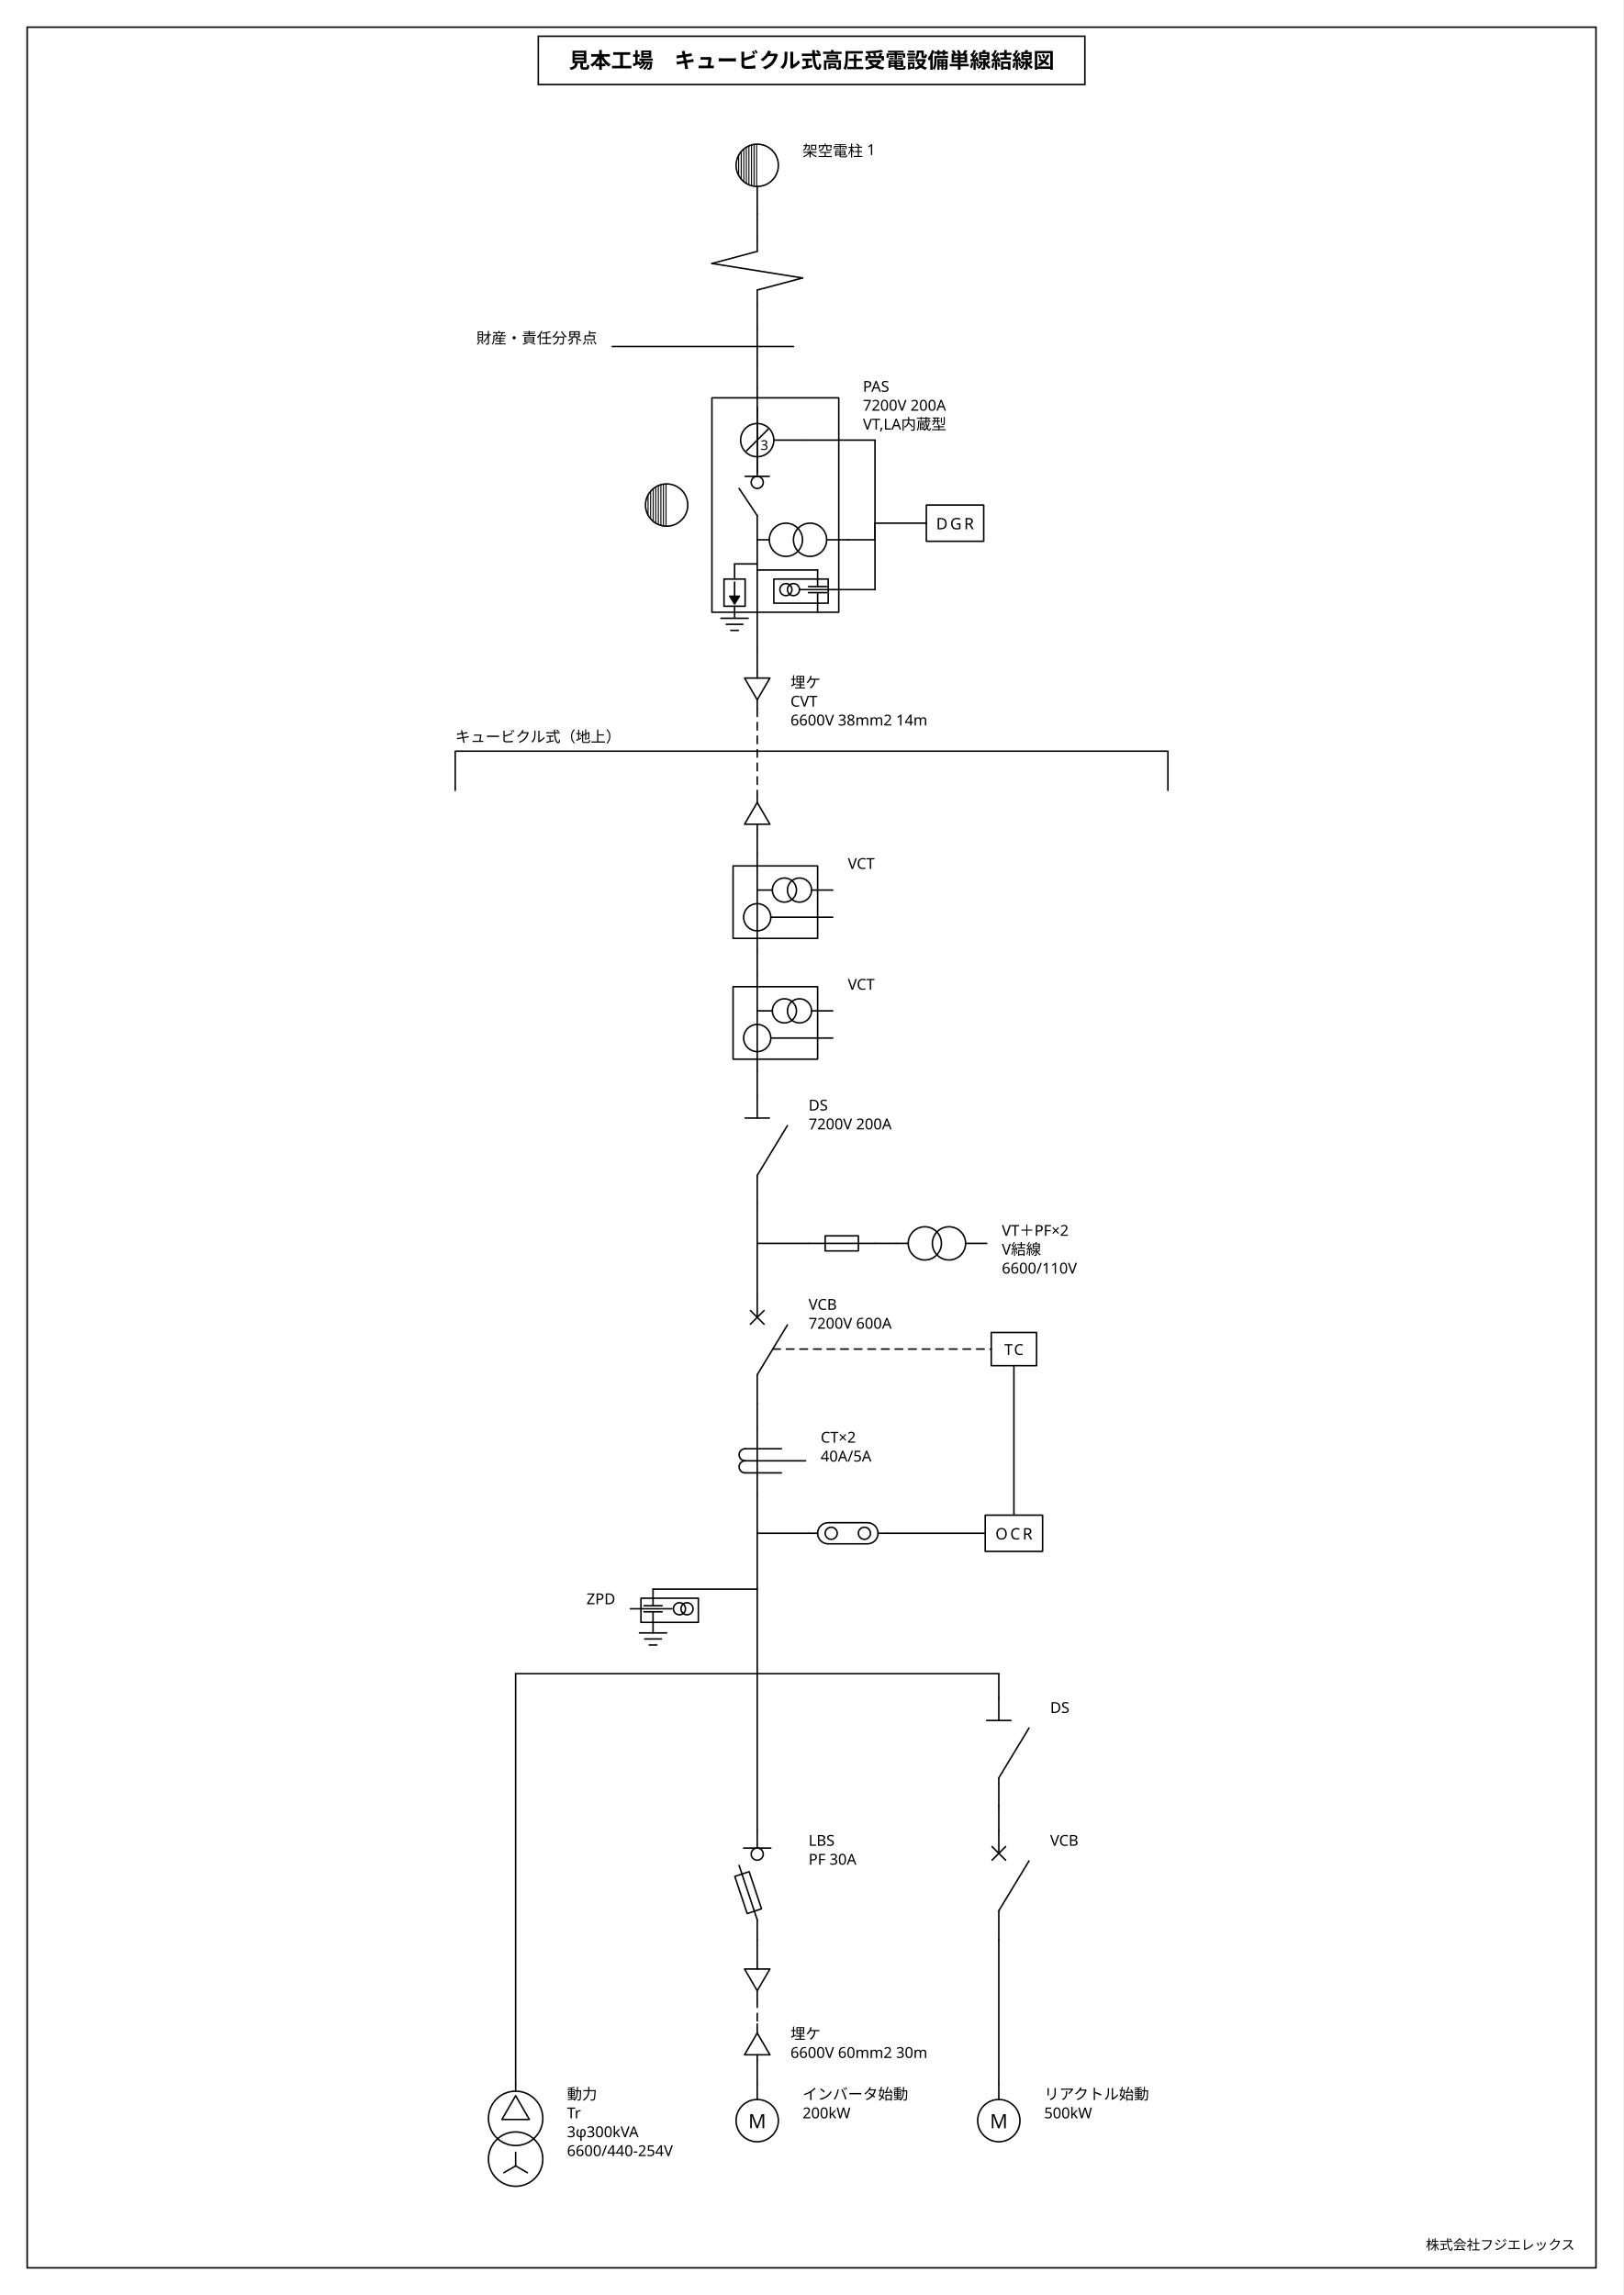
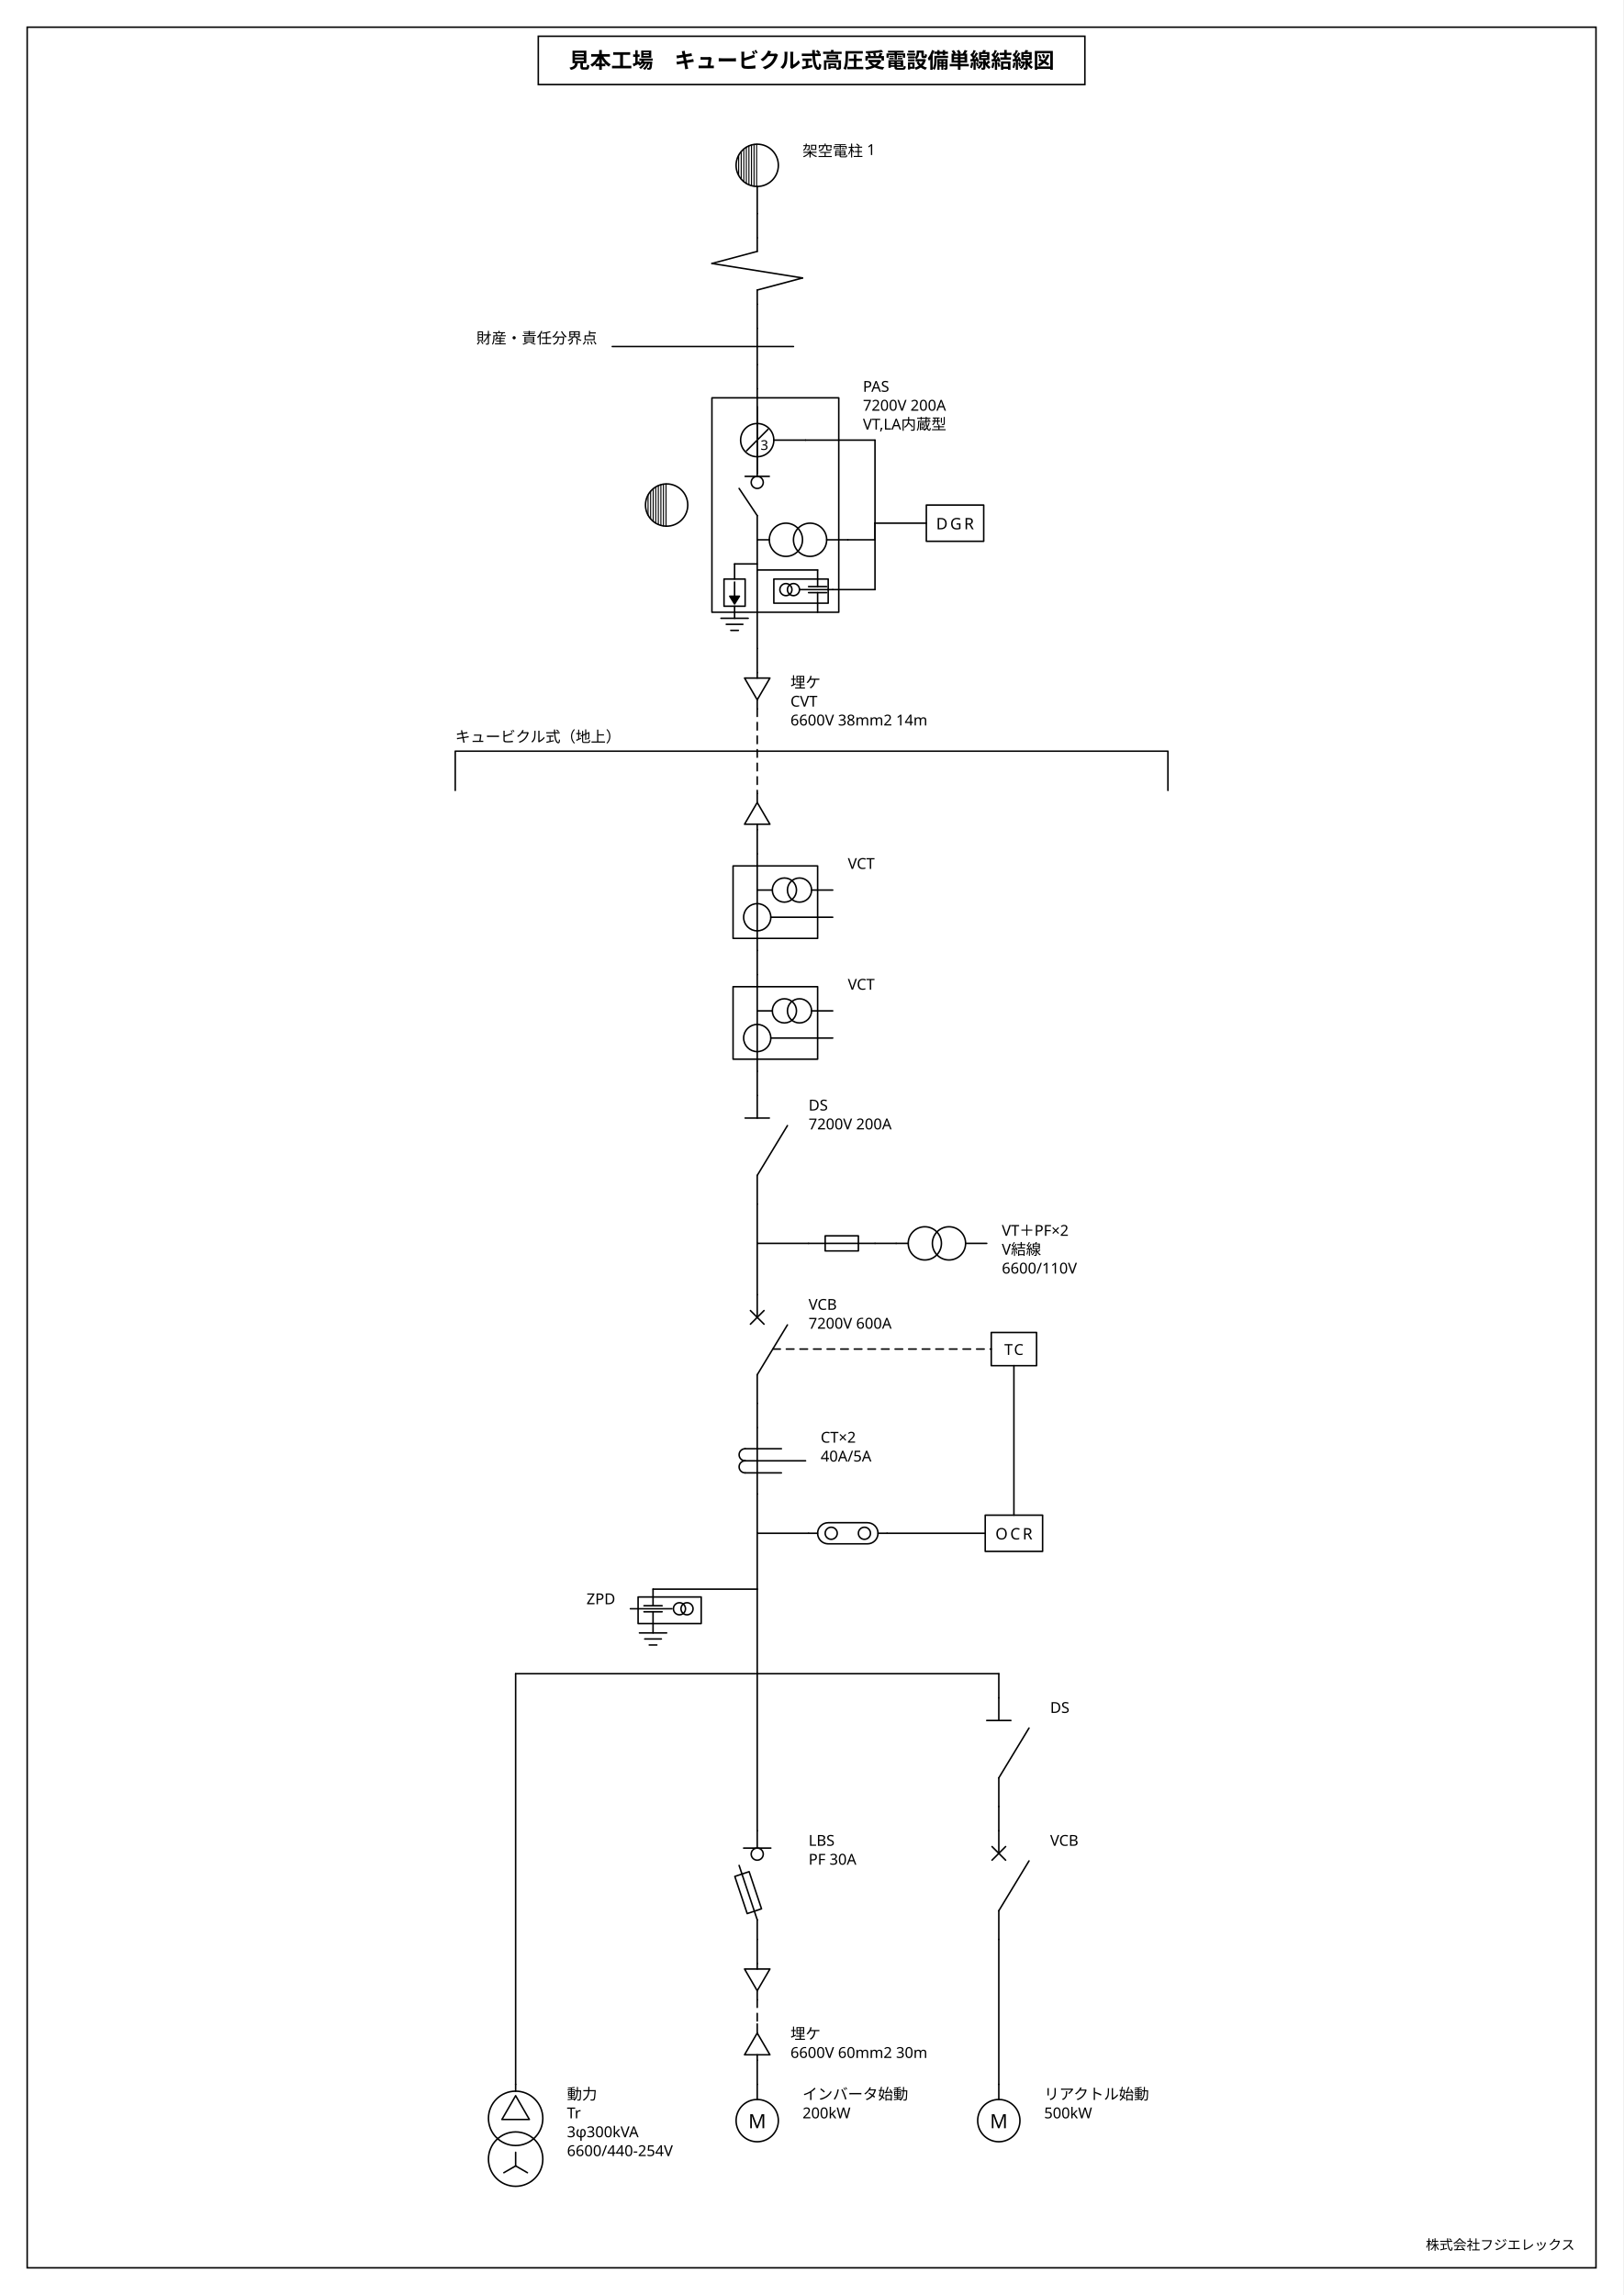
<svg xmlns="http://www.w3.org/2000/svg" viewBox="0 0 1075 1520" width="1075" height="1520">
  <rect x="0" y="0" width="1075" height="1520" fill="#fff" />
  <g stroke="#000" fill="none">
    <rect x="18" y="18" width="1039" height="1484" stroke-width="1" />
    <rect x="356.5" y="24" width="362" height="32" stroke-width="1" />
  </g>
  <text x="537.5" y="45" font-size="14" font-weight="700" text-anchor="middle" font-family="IPAGothic, 'IPAゴシック', 'Noto Sans JP', 'Hiragino Kaku Gothic ProN', 'Yu Gothic', sans-serif" fill="#000">見本工場　キュービクル式高圧受電設備単線結線図</text>
  <text x="1043" y="1490" font-size="9" text-anchor="end" font-family="IPAGothic, 'IPAゴシック', 'Noto Sans JP', 'Hiragino Kaku Gothic ProN', 'Yu Gothic', sans-serif" fill="#000">株式会社フジエレックス</text>
  <g transform="translate(501.5 93.5) scale(1)">
    <g stroke="#000" fill="none" stroke-linecap="round" stroke-linejoin="round" color="#000">
      <path d="M -200 404 L 272 404 M -200 404 L -200 430 M 272 404 L 272 430" fill="none" stroke-width="1" />
      <text x="-200" y="398" font-size="10" font-family="IPAGothic, 'IPAゴシック', 'Noto Sans JP', 'Hiragino Kaku Gothic ProN', 'Yu Gothic', sans-serif" fill="currentColor" stroke="none">キュービクル式（地上）</text>
      <line x1="0" y1="48" x2="0" y2="64" stroke-width="1" />
      <line x1="0" y1="108" x2="0" y2="124" stroke-width="1" />
      <line x1="0" y1="148" x2="0" y2="164" stroke-width="1" />
      <line x1="0" y1="280" x2="-15" y2="280" stroke-width="1" />
      <line x1="0" y1="284" x2="40" y2="284" stroke-width="1" />
      <line x1="32" y1="198" x2="78" y2="198" stroke-width="1" />
      <line x1="78" y1="198" x2="78" y2="253" stroke-width="1" />
      <line x1="60" y1="264" x2="78" y2="264" stroke-width="1" />
      <line x1="78" y1="264" x2="78" y2="253" stroke-width="1" />
      <line x1="50" y1="297" x2="78" y2="297" stroke-width="1" />
      <line x1="78" y1="297" x2="78" y2="253" stroke-width="1" />
      <line x1="78" y1="253" x2="112" y2="253" stroke-width="1" />
      <line x1="0" y1="336" x2="0" y2="352" stroke-width="1" />
      <line x1="0" y1="376" x2="0" y2="432" stroke-width="1" stroke-dasharray="5 4" />
      <line x1="0" y1="456" x2="0" y2="472" stroke-width="1" />
      <line x1="0" y1="536" x2="0" y2="552" stroke-width="1" />
      <line x1="0" y1="616" x2="0" y2="632" stroke-width="1" />
      <line x1="0" y1="704" x2="0" y2="730" stroke-width="1" />
      <line x1="0" y1="730" x2="34" y2="730" stroke-width="1" />
      <line x1="78" y1="730" x2="92" y2="730" stroke-width="1" />
      <line x1="0" y1="730" x2="0" y2="764" stroke-width="1" />
      <line x1="0" y1="836" x2="0" y2="852" stroke-width="1" />
      <line x1="0" y1="896" x2="0" y2="922" stroke-width="1" />
      <line x1="0" y1="922" x2="34" y2="922" stroke-width="1" />
      <line x1="86" y1="922" x2="151" y2="922" stroke-width="1" />
      <line x1="10.303" y1="800" x2="155" y2="800" stroke-width="1" stroke-dasharray="5 4" />
      <line x1="170" y1="811" x2="170" y2="910" stroke-width="1" />
      <line x1="0" y1="922" x2="0" y2="959" stroke-width="1" />
      <line x1="0" y1="959" x2="-69" y2="959" stroke-width="1" />
      <line x1="0" y1="959" x2="0" y2="1015" stroke-width="1" />
      <line x1="-160" y1="1015" x2="160" y2="1015" stroke-width="1" />
      <line x1="-160" y1="1015" x2="-160" y2="1287" stroke-width="1" />
      <line x1="0" y1="1015" x2="0" y2="1119" stroke-width="1" />
      <line x1="0" y1="1191" x2="0" y2="1207" stroke-width="1" />
      <line x1="0" y1="1231" x2="0" y2="1247" stroke-width="1" stroke-dasharray="5 4" />
      <line x1="0" y1="1271" x2="0" y2="1287" stroke-width="1" />
      <line x1="160" y1="1015" x2="160" y2="1031" stroke-width="1" />
      <line x1="160" y1="1103" x2="160" y2="1119" stroke-width="1" />
      <line x1="160" y1="1191" x2="160" y2="1287" stroke-width="1" />
      <g transform="translate(-16 0)">
        <circle cx="16" cy="16" r="14" fill="none" stroke-width="1" />
        <line x1="3.7" y1="9.313" x2="3.7" y2="22.687" stroke-width="0.7" />
        <line x1="5.4" y1="6.855" x2="5.4" y2="25.145" stroke-width="0.7" />
        <line x1="7.1" y1="5.193" x2="7.1" y2="26.807" stroke-width="0.7" />
        <line x1="8.8" y1="3.993" x2="8.8" y2="28.007" stroke-width="0.7" />
        <line x1="10.5" y1="3.126" x2="10.5" y2="28.874" stroke-width="0.7" />
        <line x1="12.2" y1="2.526" x2="12.2" y2="29.474" stroke-width="0.7" />
        <line x1="13.9" y1="2.158" x2="13.9" y2="29.842" stroke-width="0.7" />
        <line x1="15.6" y1="2.006" x2="15.6" y2="29.994" stroke-width="0.7" />
        <line x1="16" y1="30" x2="16" y2="48" stroke-width="1" />
      </g>
      <text x="30" y="10" font-size="10" text-anchor="start" font-family="IPAGothic, 'IPAゴシック', 'Noto Sans JP', 'Hiragino Kaku Gothic ProN', 'Yu Gothic', sans-serif" fill="currentColor" stroke="none">
        <tspan x="30" dy="0">架空電柱 1</tspan>
      </text>
      <g transform="translate(-30 64)">
        <line x1="30" y1="0" x2="30" y2="9" stroke-width="1" />
        <line x1="30" y1="9" x2="0" y2="17" stroke-width="1" />
        <line x1="0" y1="17" x2="60" y2="26.6" stroke-width="1" />
        <line x1="60" y1="26.6" x2="30" y2="34.6" stroke-width="1" />
        <line x1="30" y1="34.6" x2="30" y2="44" stroke-width="1" />
      </g>
      <g transform="translate(-96 124)">
        <line x1="96" y1="0" x2="96" y2="24" stroke-width="1" />
        <line x1="0" y1="12" x2="120" y2="12" stroke-width="1" />
      </g>
      <text x="-106" y="134" font-size="10" text-anchor="end" font-family="IPAGothic, 'IPAゴシック', 'Noto Sans JP', 'Hiragino Kaku Gothic ProN', 'Yu Gothic', sans-serif" fill="currentColor" stroke="none">
        <tspan x="-106" dy="0">財産・責任分界点</tspan>
      </text>
      <g transform="translate(-36 164)">
        <line x1="36" y1="0" x2="36" y2="6" stroke-width="1" />
        <rect x="6" y="6" width="84" height="142" fill="none" stroke-width="1" />
        <line x1="36" y1="6" x2="36" y2="58" stroke-width="1" />
        <line x1="28" y1="58" x2="44" y2="58" stroke-width="1" />
        <circle cx="36" cy="62" r="4" fill="none" stroke-width="1" />
        <line x1="36" y1="84" x2="24" y2="66" stroke-width="1" />
        <line x1="36" y1="84" x2="36" y2="172" stroke-width="1" />
      </g>
      <text x="70" y="166" font-size="10" text-anchor="start" font-family="IPAGothic, 'IPAゴシック', 'Noto Sans JP', 'Hiragino Kaku Gothic ProN', 'Yu Gothic', sans-serif" fill="currentColor" stroke="none">
        <tspan x="70" dy="0">PAS</tspan>
        <tspan x="70" dy="12.5">7200V 200A</tspan>
        <tspan x="70" dy="12.5">VT,LA内蔵型</tspan>
      </text>
      <g transform="translate(-76 225)">
        <circle cx="16" cy="16" r="14" fill="none" stroke-width="1" />
        <line x1="3.7" y1="9.313" x2="3.7" y2="22.687" stroke-width="0.7" />
        <line x1="5.4" y1="6.855" x2="5.4" y2="25.145" stroke-width="0.7" />
        <line x1="7.1" y1="5.193" x2="7.1" y2="26.807" stroke-width="0.7" />
        <line x1="8.8" y1="3.993" x2="8.8" y2="28.007" stroke-width="0.7" />
        <line x1="10.5" y1="3.126" x2="10.5" y2="28.874" stroke-width="0.7" />
        <line x1="12.2" y1="2.526" x2="12.2" y2="29.474" stroke-width="0.7" />
        <line x1="13.9" y1="2.158" x2="13.9" y2="29.842" stroke-width="0.7" />
        <line x1="15.6" y1="2.006" x2="15.6" y2="29.994" stroke-width="0.7" />
      </g>
      <g transform="translate(-20 176)">
        <line x1="20" y1="0" x2="20" y2="44" stroke-width="1" />
        <circle cx="20" cy="22" r="11" fill="none" stroke-width="1" />
        <line x1="12.929" y1="29.071" x2="27.071" y2="14.929" stroke-width="1" />
        <text x="24.75" y="25" font-size="9" text-anchor="middle" dominant-baseline="central" font-family="IPAGothic, 'IPAゴシック', 'Noto Sans JP', 'Hiragino Kaku Gothic ProN', 'Yu Gothic', sans-serif" fill="currentColor" stroke="none">3</text>
        <line x1="31" y1="22" x2="52" y2="22" stroke-width="1" />
      </g>
      <g transform="translate(0 249)">
        <line x1="0" y1="15" x2="8" y2="15" stroke-width="1" />
        <circle cx="19" cy="15" r="11" fill="none" stroke-width="1" />
        <circle cx="35" cy="15" r="11" fill="none" stroke-width="1" />
        <line x1="46" y1="15" x2="60" y2="15" stroke-width="1" />
      </g>
      <g transform="translate(-35 280)">
        <line x1="20" y1="0" x2="20" y2="10" stroke-width="1" />
        <rect x="13" y="10" width="14" height="18" fill="none" stroke-width="1" />
        <line x1="20" y1="12" x2="20" y2="23" stroke-width="1" />
        <polygon points="16.8,21.38 20,26.5 23.2,21.38" fill="currentColor" stroke-width="1" />
        <line x1="20" y1="28" x2="20" y2="36" stroke-width="1" />
        <line x1="11" y1="36" x2="29" y2="36" stroke-width="1" />
        <line x1="14.5" y1="40" x2="25.5" y2="40" stroke-width="1" />
        <line x1="17.5" y1="44" x2="22.5" y2="44" stroke-width="1" />
      </g>
      <g transform="translate(10 284)">
        <line x1="30" y1="0" x2="30" y2="11" stroke-width="1" />
        <rect x="1" y="6" width="36" height="16" fill="none" stroke-width="1" />
        <line x1="24" y1="11" x2="36" y2="11" stroke-width="1" />
        <line x1="24" y1="15" x2="36" y2="15" stroke-width="1" />
        <line x1="30" y1="15" x2="30" y2="28" stroke-width="1" />
        <line x1="18" y1="13" x2="40" y2="13" stroke-width="1" />
        <circle cx="9" cy="13" r="4" fill="none" stroke-width="1" />
        <circle cx="14" cy="13" r="4" fill="none" stroke-width="1" />
      </g>
      <g transform="translate(112 241)">
        <rect x="0" y="0" width="38" height="24" fill="none" stroke-width="1" />
        <text x="19" y="12" font-size="10.5" text-anchor="middle" dominant-baseline="central" font-family="IPAGothic, 'IPAゴシック', 'Noto Sans JP', 'Hiragino Kaku Gothic ProN', 'Yu Gothic', sans-serif" letter-spacing="1.6" fill="currentColor" stroke="none">DGR</text>
      </g>
      <g transform="translate(-12 352)">
        <line x1="12" y1="0" x2="12" y2="3.6" stroke-width="1" />
        <polygon points="3.6,3.6 20.4,3.6 12,18" fill="none" stroke-width="1" />
        <line x1="12" y1="18" x2="12" y2="24" stroke-width="1" />
      </g>
      <text x="22" y="362" font-size="10" text-anchor="start" font-family="IPAGothic, 'IPAゴシック', 'Noto Sans JP', 'Hiragino Kaku Gothic ProN', 'Yu Gothic', sans-serif" fill="currentColor" stroke="none">
        <tspan x="22" dy="0">埋ケ</tspan>
        <tspan x="22" dy="12.5">CVT</tspan>
        <tspan x="22" dy="12.5">6600V 38mm2 14m</tspan>
      </text>
      <g transform="translate(-12 432) rotate(180 12 12)">
        <line x1="12" y1="0" x2="12" y2="3.6" stroke-width="1" />
        <polygon points="3.6,3.6 20.4,3.6 12,18" fill="none" stroke-width="1" />
        <line x1="12" y1="18" x2="12" y2="24" stroke-width="1" />
      </g>
      <g transform="translate(-22 472)">
        <line x1="22" y1="0" x2="22" y2="64" stroke-width="1" />
        <rect x="6" y="8" width="56" height="48" fill="none" stroke-width="1" />
        <line x1="22" y1="24" x2="32" y2="24" stroke-width="1" />
        <circle cx="40" cy="24" r="8" fill="none" stroke-width="1" />
        <circle cx="50" cy="24" r="8" fill="none" stroke-width="1" />
        <line x1="58" y1="24" x2="72" y2="24" stroke-width="1" />
        <circle cx="22" cy="42" r="9" fill="none" stroke-width="1" />
        <line x1="31" y1="42" x2="72" y2="42" stroke-width="1" />
      </g>
      <text x="60" y="482" font-size="10" text-anchor="start" font-family="IPAGothic, 'IPAゴシック', 'Noto Sans JP', 'Hiragino Kaku Gothic ProN', 'Yu Gothic', sans-serif" fill="currentColor" stroke="none">
        <tspan x="60" dy="0">VCT</tspan>
      </text>
      <g transform="translate(-22 552)">
        <line x1="22" y1="0" x2="22" y2="64" stroke-width="1" />
        <rect x="6" y="8" width="56" height="48" fill="none" stroke-width="1" />
        <line x1="22" y1="24" x2="32" y2="24" stroke-width="1" />
        <circle cx="40" cy="24" r="8" fill="none" stroke-width="1" />
        <circle cx="50" cy="24" r="8" fill="none" stroke-width="1" />
        <line x1="58" y1="24" x2="72" y2="24" stroke-width="1" />
        <circle cx="22" cy="42" r="9" fill="none" stroke-width="1" />
        <line x1="31" y1="42" x2="72" y2="42" stroke-width="1" />
      </g>
      <text x="60" y="562" font-size="10" text-anchor="start" font-family="IPAGothic, 'IPAゴシック', 'Noto Sans JP', 'Hiragino Kaku Gothic ProN', 'Yu Gothic', sans-serif" fill="currentColor" stroke="none">
        <tspan x="60" dy="0">VCT</tspan>
      </text>
      <g transform="translate(-24 632)">
        <line x1="24" y1="0" x2="24" y2="15" stroke-width="1" />
        <line x1="16" y1="15" x2="32" y2="15" stroke-width="1" />
        <line x1="24" y1="53" x2="44" y2="20" stroke-width="1" />
        <line x1="24" y1="53" x2="24" y2="72" stroke-width="1" />
      </g>
      <text x="34" y="642" font-size="10" text-anchor="start" font-family="IPAGothic, 'IPAゴシック', 'Noto Sans JP', 'Hiragino Kaku Gothic ProN', 'Yu Gothic', sans-serif" fill="currentColor" stroke="none">
        <tspan x="34" dy="0">DS</tspan>
        <tspan x="34" dy="12.5">7200V 200A</tspan>
      </text>
      <g transform="translate(36 708) rotate(-90 20 22)">
        <line x1="20" y1="0" x2="20" y2="44" stroke-width="1" />
        <rect x="15" y="11" width="10" height="22" fill="none" stroke-width="1" />
      </g>
      <g transform="translate(92 715)">
        <line x1="0" y1="15" x2="8" y2="15" stroke-width="1" />
        <circle cx="19" cy="15" r="11" fill="none" stroke-width="1" />
        <circle cx="35" cy="15" r="11" fill="none" stroke-width="1" />
        <line x1="46" y1="15" x2="60" y2="15" stroke-width="1" />
      </g>
      <text x="162" y="725" font-size="10" text-anchor="start" font-family="IPAGothic, 'IPAゴシック', 'Noto Sans JP', 'Hiragino Kaku Gothic ProN', 'Yu Gothic', sans-serif" fill="currentColor" stroke="none">
        <tspan x="162" dy="0">VT＋PF×2</tspan>
        <tspan x="162" dy="12.5">V結線</tspan>
        <tspan x="162" dy="12.5">6600/110V</tspan>
      </text>
      <g transform="translate(-24 764)">
        <line x1="24" y1="0" x2="24" y2="15" stroke-width="1" />
        <line x1="19.5" y1="10.5" x2="28.5" y2="19.5" stroke-width="1" />
        <line x1="28.5" y1="10.5" x2="19.5" y2="19.5" stroke-width="1" />
        <line x1="24" y1="53" x2="44" y2="20" stroke-width="1" />
        <line x1="24" y1="53" x2="24" y2="72" stroke-width="1" />
      </g>
      <text x="34" y="774" font-size="10" text-anchor="start" font-family="IPAGothic, 'IPAゴシック', 'Noto Sans JP', 'Hiragino Kaku Gothic ProN', 'Yu Gothic', sans-serif" fill="currentColor" stroke="none">
        <tspan x="34" dy="0">VCB</tspan>
        <tspan x="34" dy="12.5">7200V 600A</tspan>
      </text>
      <g transform="translate(-24 852)">
        <line x1="24" y1="0" x2="24" y2="44" stroke-width="1" />
        <line x1="16" y1="14" x2="40" y2="14" stroke-width="1" />
        <line x1="16" y1="30" x2="40" y2="30" stroke-width="1" />
        <line x1="16" y1="22" x2="56" y2="22" stroke-width="1" />
        <path d="M 16 14 A 4 4 0 0 0 16 22" fill="none" stroke-width="1" />
        <path d="M 16 22 A 4 4 0 0 0 16 30" fill="none" stroke-width="1" />
      </g>
      <text x="42" y="862" font-size="10" text-anchor="start" font-family="IPAGothic, 'IPAゴシック', 'Noto Sans JP', 'Hiragino Kaku Gothic ProN', 'Yu Gothic', sans-serif" fill="currentColor" stroke="none">
        <tspan x="42" dy="0">CT×2</tspan>
        <tspan x="42" dy="12.5">40A/5A</tspan>
      </text>
      <g transform="translate(34 911)">
        <line x1="0" y1="11" x2="6" y2="11" stroke-width="1" />
        <rect x="6" y="4" width="40" height="14" rx="7" fill="none" stroke-width="1" />
        <circle cx="15" cy="11" r="4" fill="none" stroke-width="1" />
        <circle cx="37" cy="11" r="4" fill="none" stroke-width="1" />
        <line x1="46" y1="11" x2="52" y2="11" stroke-width="1" />
      </g>
      <g transform="translate(151 910)">
        <rect x="0" y="0" width="38" height="24" fill="none" stroke-width="1" />
        <text x="19" y="12" font-size="10.5" text-anchor="middle" dominant-baseline="central" font-family="IPAGothic, 'IPAゴシック', 'Noto Sans JP', 'Hiragino Kaku Gothic ProN', 'Yu Gothic', sans-serif" letter-spacing="1.6" fill="currentColor" stroke="none">OCR</text>
      </g>
      <g transform="translate(155 789)">
        <rect x="0" y="0" width="30" height="22" fill="none" stroke-width="1" />
        <text x="15" y="11" font-size="10" text-anchor="middle" dominant-baseline="central" font-family="IPAGothic, 'IPAゴシック', 'Noto Sans JP', 'Hiragino Kaku Gothic ProN', 'Yu Gothic', sans-serif" letter-spacing="1" fill="currentColor" stroke="none">TC</text>
      </g>
      <g transform="translate(-84 959)">
        <line x1="15" y1="0" x2="15" y2="11" stroke-width="1" />
-         <rect x="7" y="6" width="38" height="16" fill="none" stroke-width="1" />
+         <rect x="5.1" y="5.2" width="41.8" height="17.6" fill="none" stroke-width="1" />
        <line x1="9" y1="11" x2="21" y2="11" stroke-width="1" />
        <line x1="9" y1="15" x2="21" y2="15" stroke-width="1" />
        <line x1="15" y1="15" x2="15" y2="29" stroke-width="1" />
        <line x1="6" y1="29" x2="24" y2="29" stroke-width="1" />
        <line x1="9.5" y1="33" x2="20.5" y2="33" stroke-width="1" />
        <line x1="12.5" y1="37" x2="17.5" y2="37" stroke-width="1" />
        <line x1="0" y1="13" x2="27.5" y2="13" stroke-width="1" />
        <circle cx="32.5" cy="13" r="4" fill="none" stroke-width="1" />
        <circle cx="37.5" cy="13" r="4" fill="none" stroke-width="1" />
      </g>
      <text x="-94" y="969" font-size="10" text-anchor="end" font-family="IPAGothic, 'IPAゴシック', 'Noto Sans JP', 'Hiragino Kaku Gothic ProN', 'Yu Gothic', sans-serif" fill="currentColor" stroke="none">
        <tspan x="-94" dy="0">ZPD</tspan>
      </text>
      <g transform="translate(-184 1287)">
        <line x1="24" y1="0" x2="24" y2="4.5" stroke-width="1" />
        <circle cx="24" cy="22.5" r="18" fill="none" stroke-width="1" />
        <circle cx="24" cy="49.5" r="18" fill="none" stroke-width="1" />
        <polygon points="24,7.5 33.093,23.25 14.907,23.25" fill="none" stroke-width="1" />
        <line x1="24" y1="54" x2="24" y2="45" stroke-width="1" />
        <line x1="24" y1="54" x2="31.794" y2="58.5" stroke-width="1" />
        <line x1="24" y1="54" x2="16.206" y2="58.5" stroke-width="1" />
      </g>
      <text x="-126" y="1297" font-size="10" text-anchor="start" font-family="IPAGothic, 'IPAゴシック', 'Noto Sans JP', 'Hiragino Kaku Gothic ProN', 'Yu Gothic', sans-serif" fill="currentColor" stroke="none">
        <tspan x="-126" dy="0">動力</tspan>
        <tspan x="-126" dy="12.5">Tr</tspan>
        <tspan x="-126" dy="12.5">3φ300kVA</tspan>
        <tspan x="-126" dy="12.5">6600/440-254V</tspan>
      </text>
      <g transform="translate(-24 1119)">
        <line x1="24" y1="0" x2="24" y2="11.5" stroke-width="1" />
        <line x1="15" y1="11.5" x2="33" y2="11.5" stroke-width="1" />
        <circle cx="24" cy="15.5" r="4" fill="none" stroke-width="1" />
        <line x1="24" y1="59" x2="12" y2="23" stroke-width="1" />
        <polygon points="26.843,51.719 18.643,27.119 9.157,30.281 17.357,54.881" fill="none" stroke-width="1" />
        <line x1="24" y1="59" x2="24" y2="72" stroke-width="1" />
      </g>
      <text x="34" y="1129" font-size="10" text-anchor="start" font-family="IPAGothic, 'IPAゴシック', 'Noto Sans JP', 'Hiragino Kaku Gothic ProN', 'Yu Gothic', sans-serif" fill="currentColor" stroke="none">
        <tspan x="34" dy="0">LBS</tspan>
        <tspan x="34" dy="12.5">PF 30A</tspan>
      </text>
      <g transform="translate(-12 1207)">
        <line x1="12" y1="0" x2="12" y2="3.6" stroke-width="1" />
        <polygon points="3.6,3.6 20.4,3.6 12,18" fill="none" stroke-width="1" />
        <line x1="12" y1="18" x2="12" y2="24" stroke-width="1" />
      </g>
      <g transform="translate(-12 1247) rotate(180 12 12)">
        <line x1="12" y1="0" x2="12" y2="3.6" stroke-width="1" />
        <polygon points="3.6,3.6 20.4,3.6 12,18" fill="none" stroke-width="1" />
        <line x1="12" y1="18" x2="12" y2="24" stroke-width="1" />
      </g>
      <text x="22" y="1257" font-size="10" text-anchor="start" font-family="IPAGothic, 'IPAゴシック', 'Noto Sans JP', 'Hiragino Kaku Gothic ProN', 'Yu Gothic', sans-serif" fill="currentColor" stroke="none">
        <tspan x="22" dy="0">埋ケ</tspan>
        <tspan x="22" dy="12.5">6600V 60mm2 30m</tspan>
      </text>
      <g transform="translate(-20 1287)">
        <line x1="20" y1="0" x2="20" y2="10" stroke-width="1" />
        <circle cx="20" cy="24" r="14" fill="none" stroke-width="1" />
        <text x="20" y="24" font-size="13" text-anchor="middle" dominant-baseline="central" font-family="IPAGothic, 'IPAゴシック', 'Noto Sans JP', 'Hiragino Kaku Gothic ProN', 'Yu Gothic', sans-serif" fill="currentColor" stroke="none">M</text>
      </g>
      <text x="30" y="1297" font-size="10" text-anchor="start" font-family="IPAGothic, 'IPAゴシック', 'Noto Sans JP', 'Hiragino Kaku Gothic ProN', 'Yu Gothic', sans-serif" fill="currentColor" stroke="none">
        <tspan x="30" dy="0">インバータ始動</tspan>
        <tspan x="30" dy="12.5">200kW</tspan>
      </text>
      <g transform="translate(136 1031)">
        <line x1="24" y1="0" x2="24" y2="15" stroke-width="1" />
        <line x1="16" y1="15" x2="32" y2="15" stroke-width="1" />
        <line x1="24" y1="53" x2="44" y2="20" stroke-width="1" />
        <line x1="24" y1="53" x2="24" y2="72" stroke-width="1" />
      </g>
      <text x="194" y="1041" font-size="10" text-anchor="start" font-family="IPAGothic, 'IPAゴシック', 'Noto Sans JP', 'Hiragino Kaku Gothic ProN', 'Yu Gothic', sans-serif" fill="currentColor" stroke="none">
        <tspan x="194" dy="0">DS</tspan>
      </text>
      <g transform="translate(136 1119)">
        <line x1="24" y1="0" x2="24" y2="15" stroke-width="1" />
        <line x1="19.5" y1="10.5" x2="28.5" y2="19.5" stroke-width="1" />
        <line x1="28.5" y1="10.5" x2="19.5" y2="19.5" stroke-width="1" />
        <line x1="24" y1="53" x2="44" y2="20" stroke-width="1" />
        <line x1="24" y1="53" x2="24" y2="72" stroke-width="1" />
      </g>
      <text x="194" y="1129" font-size="10" text-anchor="start" font-family="IPAGothic, 'IPAゴシック', 'Noto Sans JP', 'Hiragino Kaku Gothic ProN', 'Yu Gothic', sans-serif" fill="currentColor" stroke="none">
        <tspan x="194" dy="0">VCB</tspan>
      </text>
      <g transform="translate(140 1287)">
        <line x1="20" y1="0" x2="20" y2="10" stroke-width="1" />
        <circle cx="20" cy="24" r="14" fill="none" stroke-width="1" />
        <text x="20" y="24" font-size="13" text-anchor="middle" dominant-baseline="central" font-family="IPAGothic, 'IPAゴシック', 'Noto Sans JP', 'Hiragino Kaku Gothic ProN', 'Yu Gothic', sans-serif" fill="currentColor" stroke="none">M</text>
      </g>
      <text x="190" y="1297" font-size="10" text-anchor="start" font-family="IPAGothic, 'IPAゴシック', 'Noto Sans JP', 'Hiragino Kaku Gothic ProN', 'Yu Gothic', sans-serif" fill="currentColor" stroke="none">
        <tspan x="190" dy="0">リアクトル始動</tspan>
        <tspan x="190" dy="12.5">500kW</tspan>
      </text>
    </g>
  </g>
</svg>
